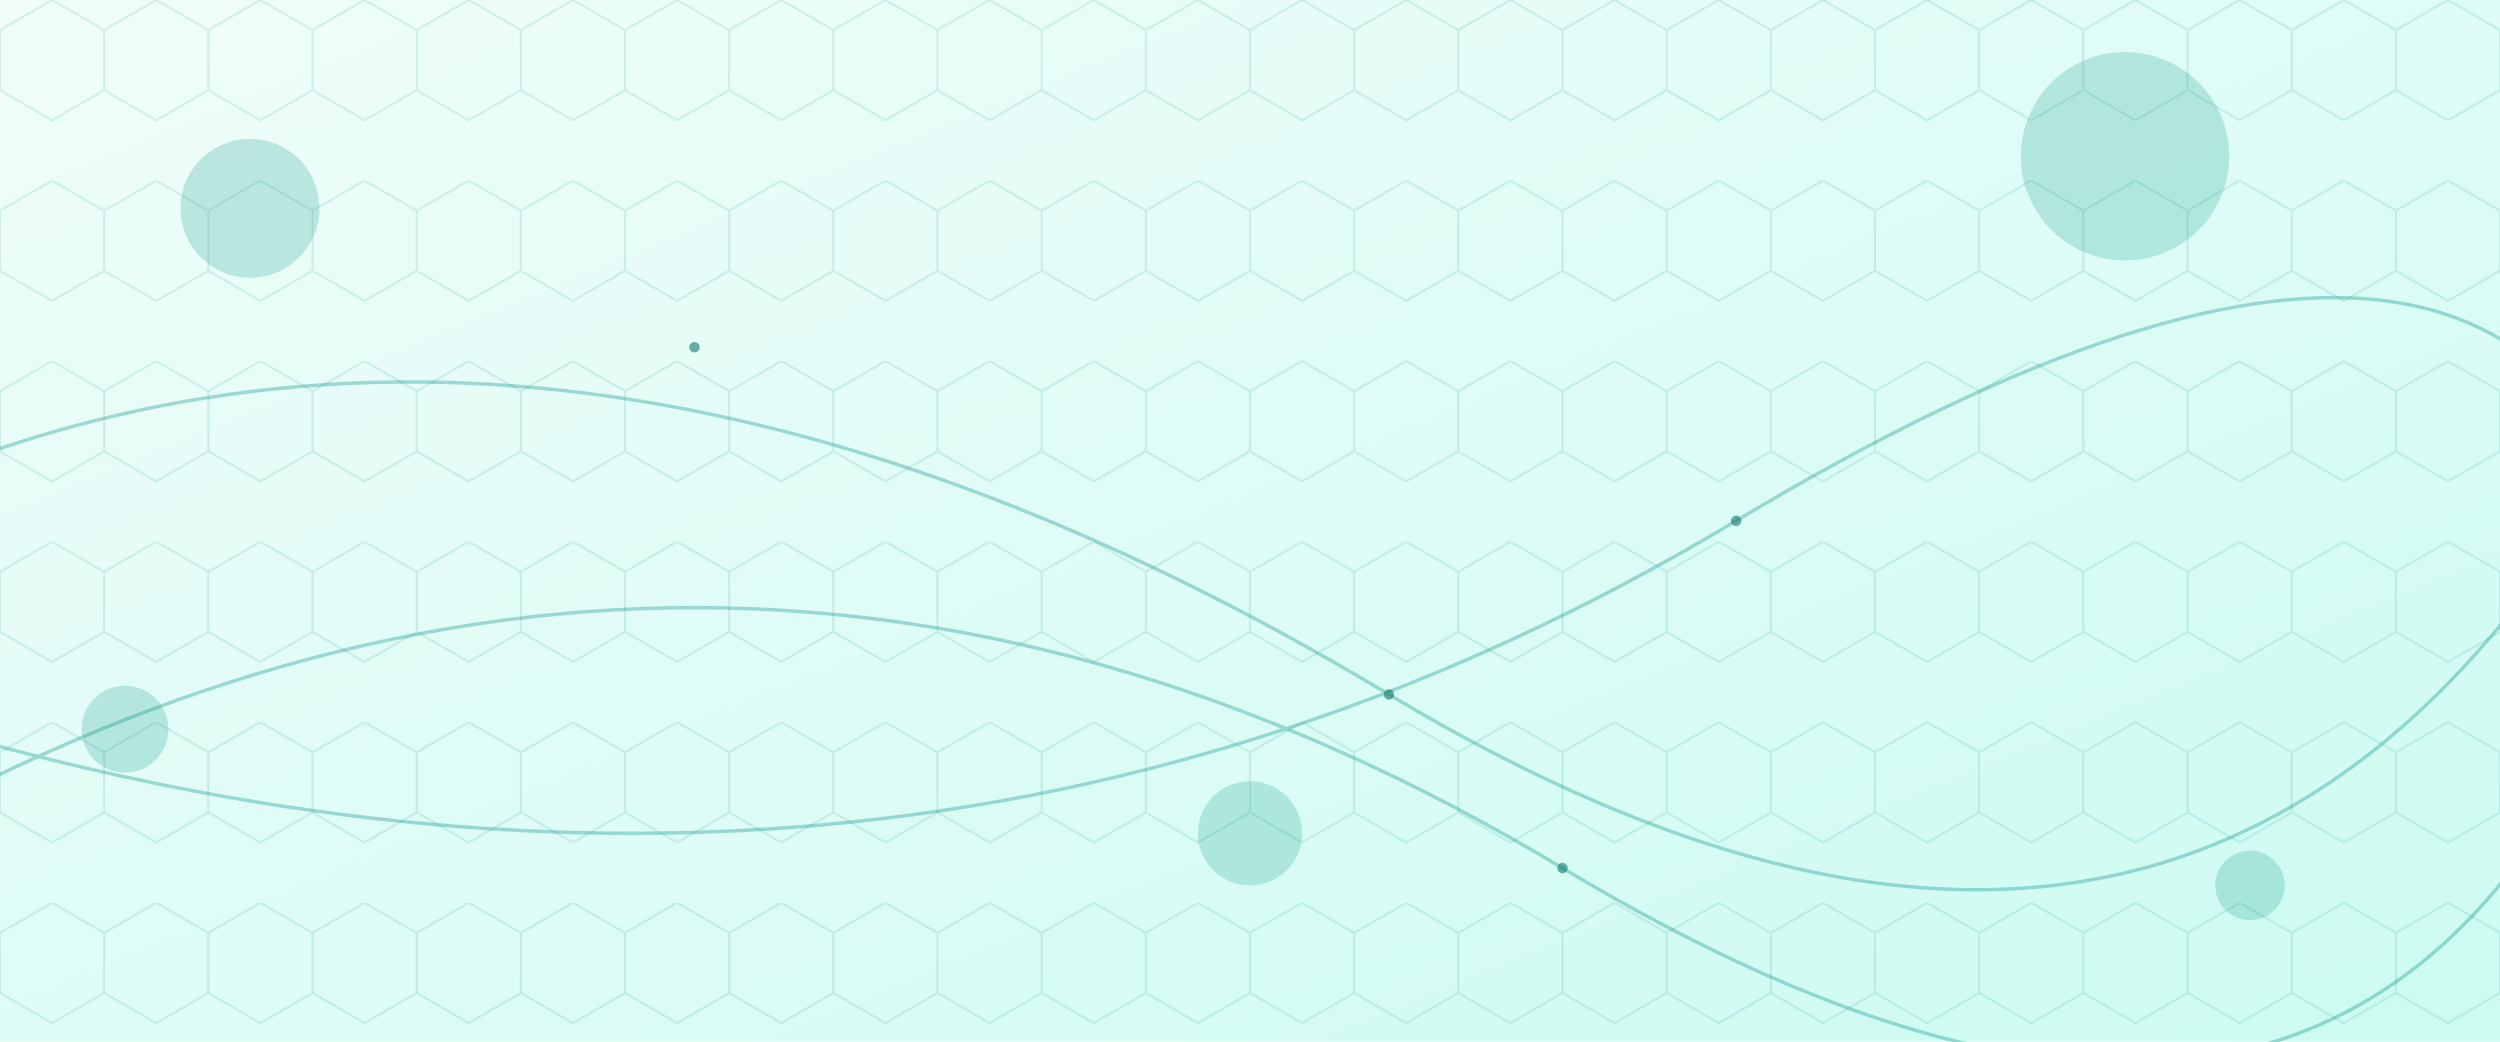
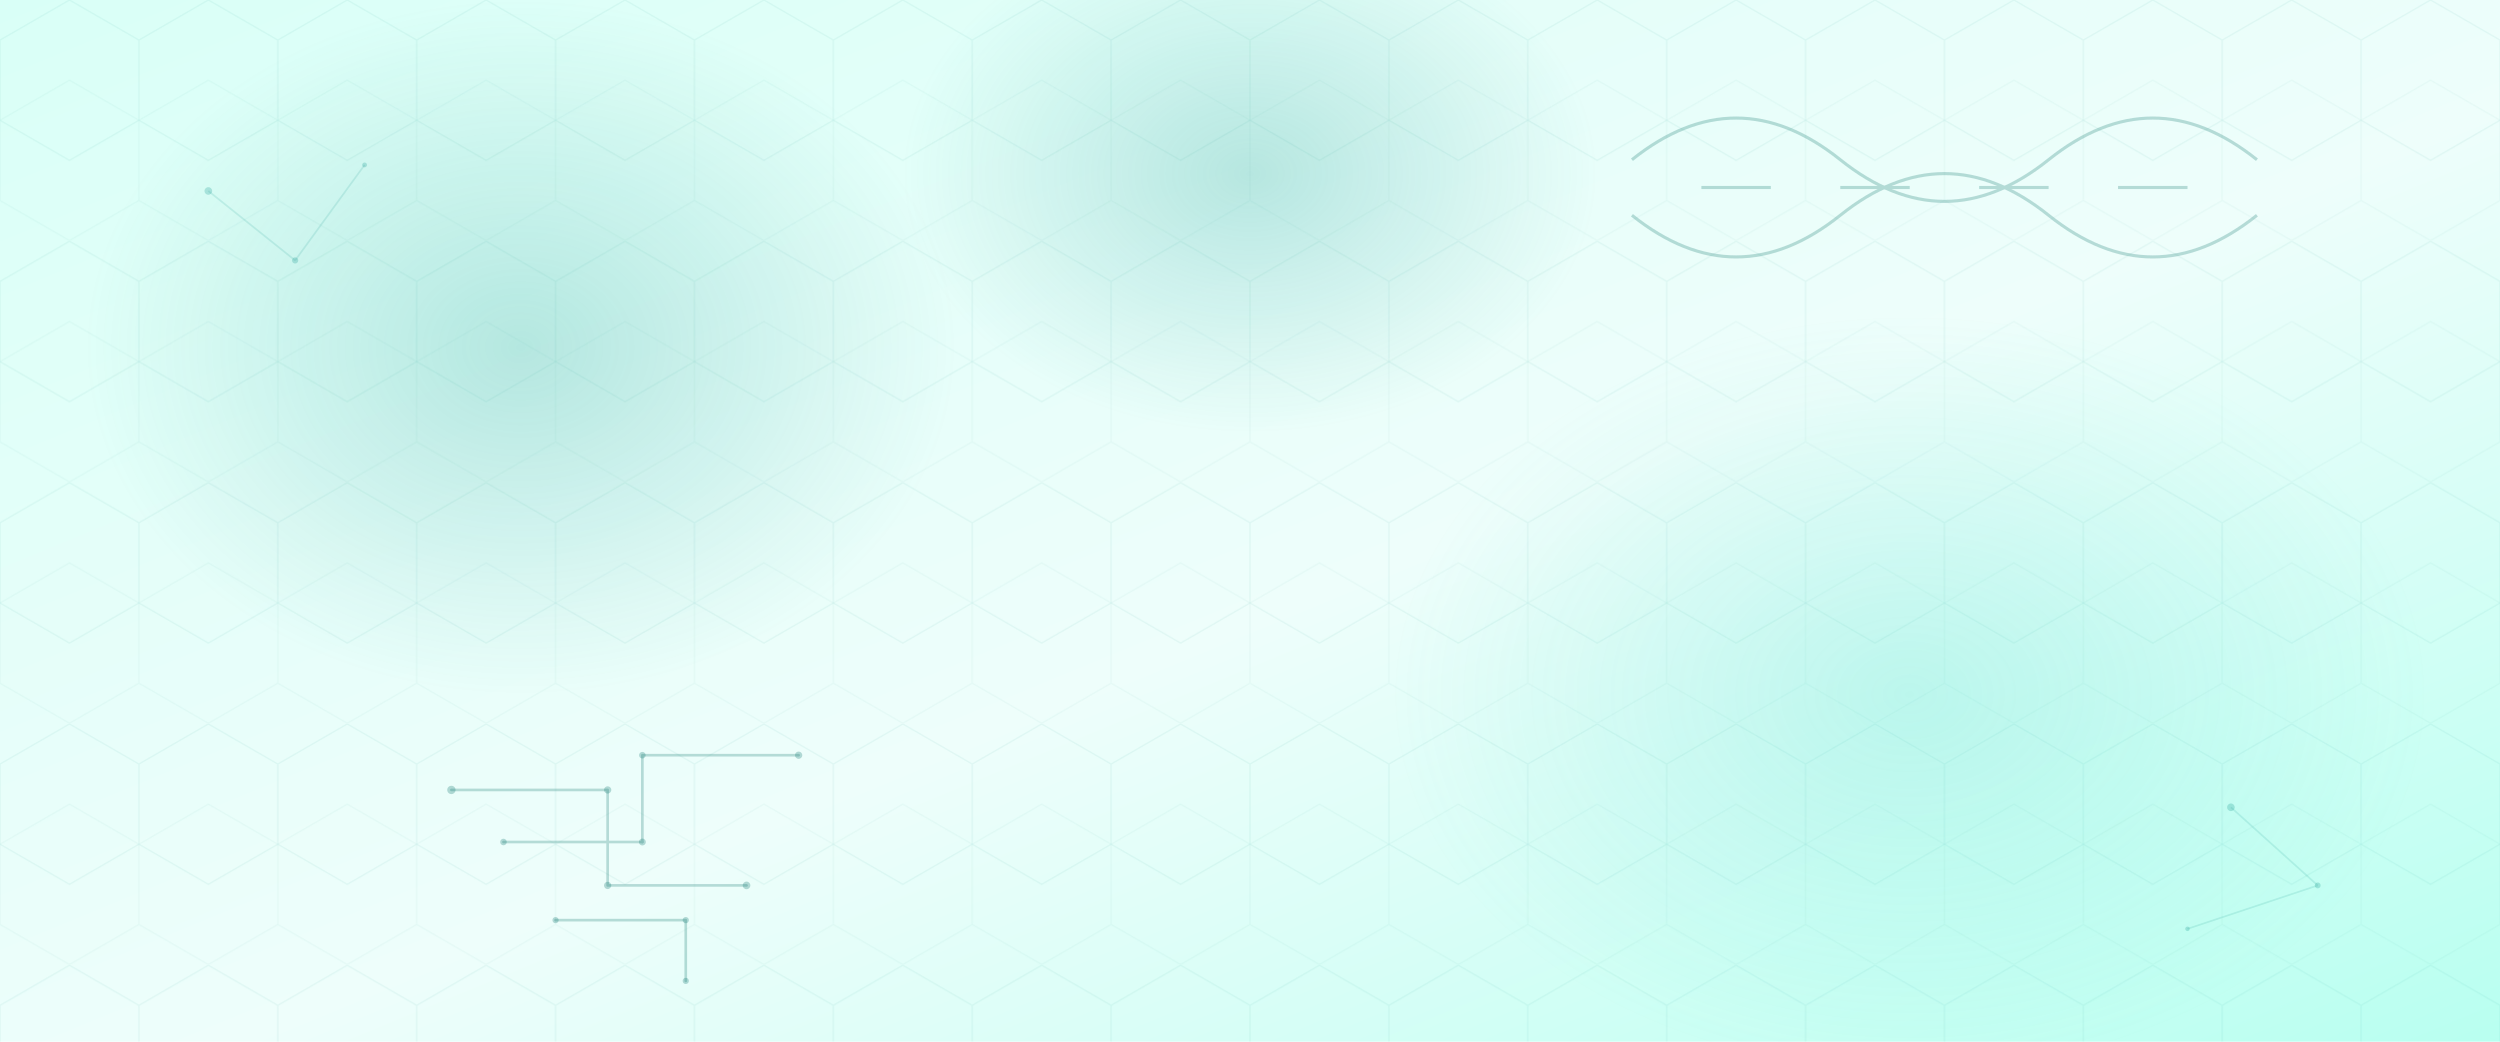
<svg xmlns="http://www.w3.org/2000/svg" width="1440" height="600" viewBox="0 0 1440 600">
  <defs>
    <linearGradient id="bg-grad" x1="0%" y1="0%" x2="100%" y2="100%">
-       <stop offset="0%" stop-color="#f0fdfa" />
-       <stop offset="100%" stop-color="#ccfbf1" />
+       <stop offset="0%" stop-color="#d9fff7" />
+       <stop offset="55%" stop-color="#eefefb" />
+       <stop offset="100%" stop-color="#b8fff0" />
    </linearGradient>
-     <pattern id="hex-grid" x="0" y="0" width="60" height="104" patternUnits="userSpaceOnUse">
-       <path d="M30 0 L60 17.32 L60 51.96 L30 69.28 L0 51.96 L0 17.32 Z" fill="none" stroke="#0d9488" stroke-width="1.2" opacity="0.14" />
+     <linearGradient id="line-grad" x1="0" y1="0" x2="1440" y2="600" gradientUnits="userSpaceOnUse">
+       <stop offset="0%" stop-color="#0d9488" stop-opacity="0.6" />
+       <stop offset="100%" stop-color="#2dd4bf" stop-opacity="0.3" />
+     </linearGradient>
+     <linearGradient id="node-grad" x1="0" y1="0" x2="1" y2="1">
+       <stop offset="0%" stop-color="#0d9488" />
+       <stop offset="100%" stop-color="#14b8a6" />
+     </linearGradient>
+     <radialGradient id="glow-1" cx="50%" cy="50%" r="50%">
+       <stop offset="0%" stop-color="#0d9488" stop-opacity="0.22" />
+       <stop offset="100%" stop-color="#0d9488" stop-opacity="0" />
+     </radialGradient>
+     <radialGradient id="glow-2" cx="50%" cy="50%" r="50%">
+       <stop offset="0%" stop-color="#2dd4bf" stop-opacity="0.18" />
+       <stop offset="100%" stop-color="#2dd4bf" stop-opacity="0" />
+     </radialGradient>
+     <filter id="blur-sm">
+       <feGaussianBlur stdDeviation="1.5" />
+     </filter>
+     <pattern id="hex-grid" x="0" y="0" width="80" height="139" patternUnits="userSpaceOnUse">
+       <path d="M40 0 L80 23.1 L80 69.3 L40 92.4 L0 69.3 L0 23.1 Z" fill="none" stroke="#0d9488" stroke-width="0.8" opacity="0.12" />
+       <path d="M40 46.2 L80 69.3 L80 115.5 L40 138.6 L0 115.5 L0 69.3 Z" fill="none" stroke="#0d9488" stroke-width="0.8" opacity="0.08" />
    </pattern>
-     <filter id="glow">
-       <feGaussianBlur stdDeviation="2.5" result="coloredBlur" />
-       <feMerge>
-         <feMergeNode in="coloredBlur" />
-         <feMergeNode in="SourceGraphic" />
-       </feMerge>
-     </filter>
  </defs>
  <rect width="100%" height="100%" fill="url(#bg-grad)" />
-   <rect width="100%" height="100%" fill="url(#hex-grid)" />
-   <g stroke="#0d9488" stroke-width="2" opacity="0.35" fill="none">
-     <path d="M-100 500 Q 400 200 900 500 T 1540 300" />
-     <path d="M-100 400 Q 500 600 1000 300 T 1540 400" />
-     <path d="M-100 300 Q 300 100 800 400 T 1540 200" />
+   <rect width="100%" height="100%" fill="url(#hex-grid)" opacity="0.55" />
+   <ellipse cx="300" cy="200" rx="250" ry="200" fill="url(#glow-1)" />
+   <ellipse cx="1100" cy="400" rx="300" ry="220" fill="url(#glow-2)" />
+   <ellipse cx="720" cy="100" rx="200" ry="150" fill="url(#glow-1)" />
+   <g fill="#0d9488" opacity="0.24">
+     <circle cx="120" cy="110" r="2.2" />
+     <circle cx="170" cy="150" r="1.8" />
+     <circle cx="210" cy="95" r="1.4" />
+     <circle cx="1285" cy="465" r="2.2" />
+     <circle cx="1335" cy="510" r="1.7" />
+     <circle cx="1260" cy="535" r="1.3" />
  </g>
-   <g fill="#0d9488" opacity="0.22">
-     <circle cx="10%" cy="20%" r="40" />
-     <circle cx="85%" cy="15%" r="60" />
-     <circle cx="50%" cy="80%" r="30" />
-     <circle cx="90%" cy="85%" r="20" />
-     <circle cx="5%" cy="70%" r="25" />
+   <g stroke="#0d9488" stroke-width="1" opacity="0.14">
+     <line x1="120" y1="110" x2="170" y2="150" />
+     <line x1="170" y1="150" x2="210" y2="95" />
+     <line x1="1285" y1="465" x2="1335" y2="510" />
+     <line x1="1335" y1="510" x2="1260" y2="535" />
  </g>
-   <g fill="#0f766e" opacity="0.6">
-     <circle cx="400" cy="200" r="3" />
-     <circle cx="900" cy="500" r="3" />
-     <circle cx="1000" cy="300" r="3" />
-     <circle cx="800" cy="400" r="3" />
+   <g fill="none" stroke="#0f766e" stroke-width="1.8" opacity="0.26">
+     <path d="M940 92 C980 60 1020 60 1060 92 C1100 124 1140 124 1180 92 C1220 60 1260 60 1300 92" />
+     <path d="M940 124 C980 156 1020 156 1060 124 C1100 92 1140 92 1180 124 C1220 156 1260 156 1300 124" />
+     <path d="M980 108 L1020 108" />
+     <path d="M1060 108 L1100 108" />
+     <path d="M1140 108 L1180 108" />
+     <path d="M1220 108 L1260 108" />
+   </g>
+   <g fill="none" stroke="#0f766e" stroke-width="1.55" opacity="0.26" stroke-linecap="round" stroke-linejoin="round">
+     <path d="M260 455 H350 V510 H430" />
+     <path d="M290 485 H370" />
+     <path d="M370 485 V435 H460" />
+     <path d="M320 530 H395 V565" />
+   </g>
+   <g fill="#0f766e" opacity="0.28">
+     <circle cx="260" cy="455" r="2.4" />
+     <circle cx="350" cy="455" r="2.1" />
+     <circle cx="350" cy="510" r="2.1" />
+     <circle cx="430" cy="510" r="2.2" />
+     <circle cx="290" cy="485" r="1.9" />
+     <circle cx="370" cy="485" r="2.0" />
+     <circle cx="370" cy="435" r="1.9" />
+     <circle cx="460" cy="435" r="2.1" />
+     <circle cx="320" cy="530" r="1.8" />
+     <circle cx="395" cy="530" r="1.8" />
+     <circle cx="395" cy="565" r="1.8" />
  </g>
</svg>
